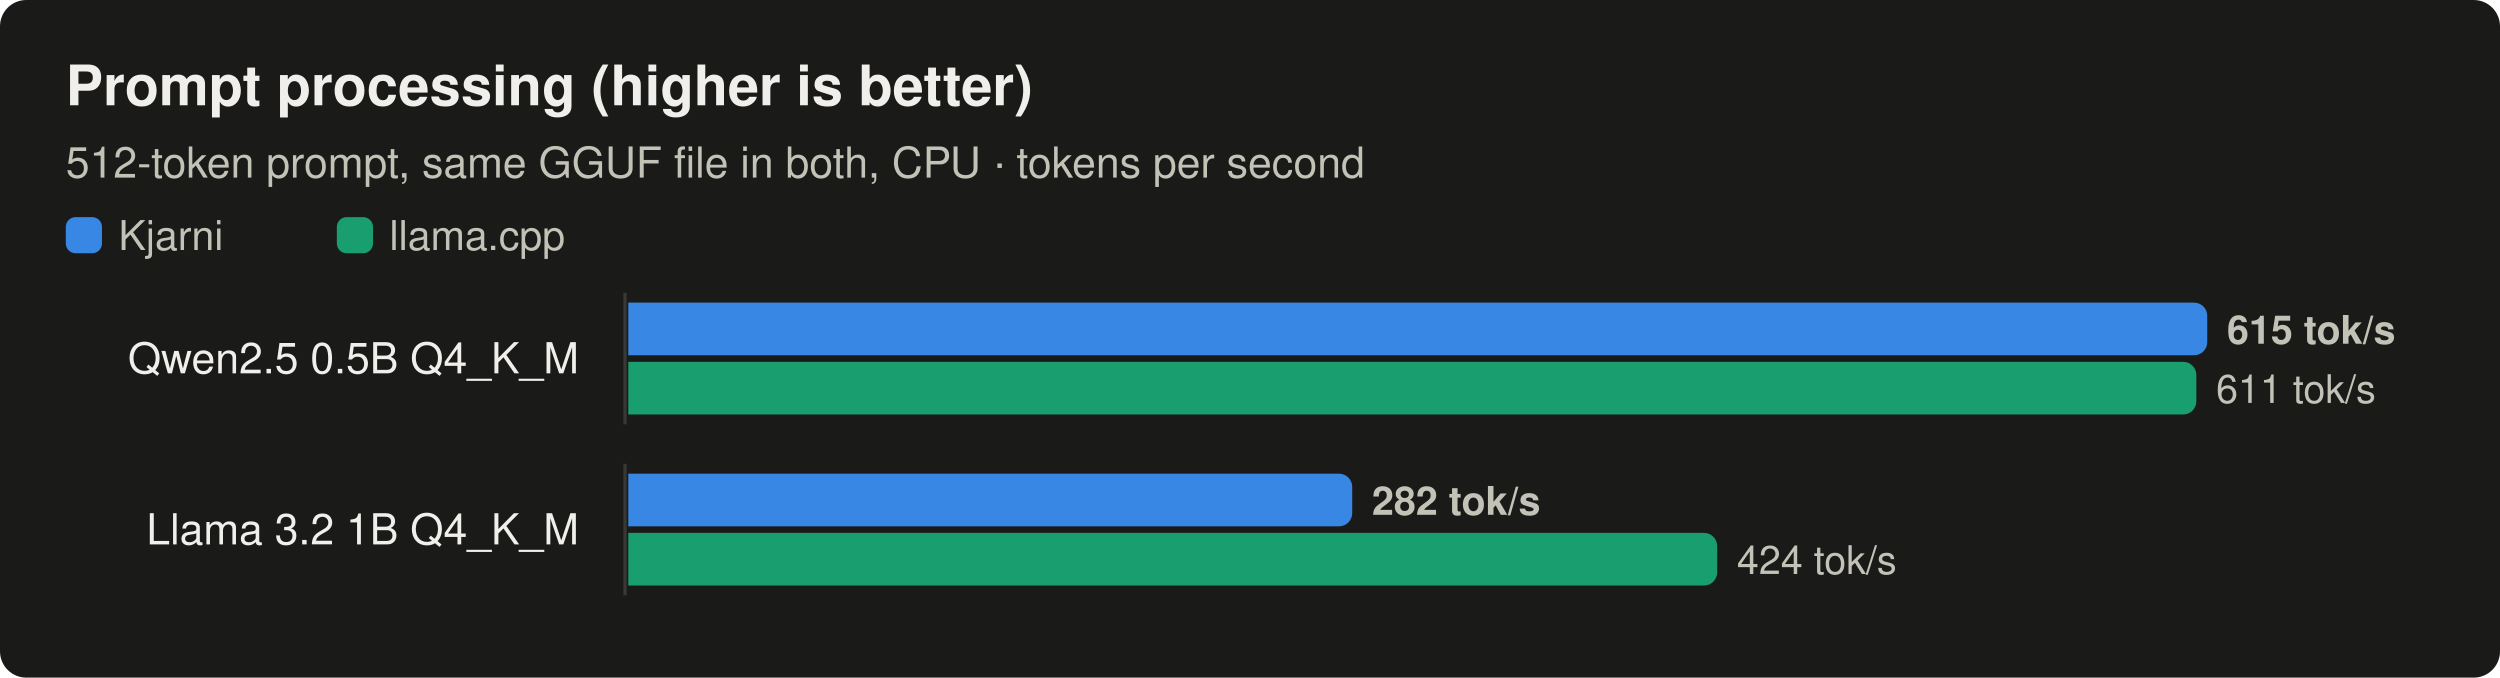
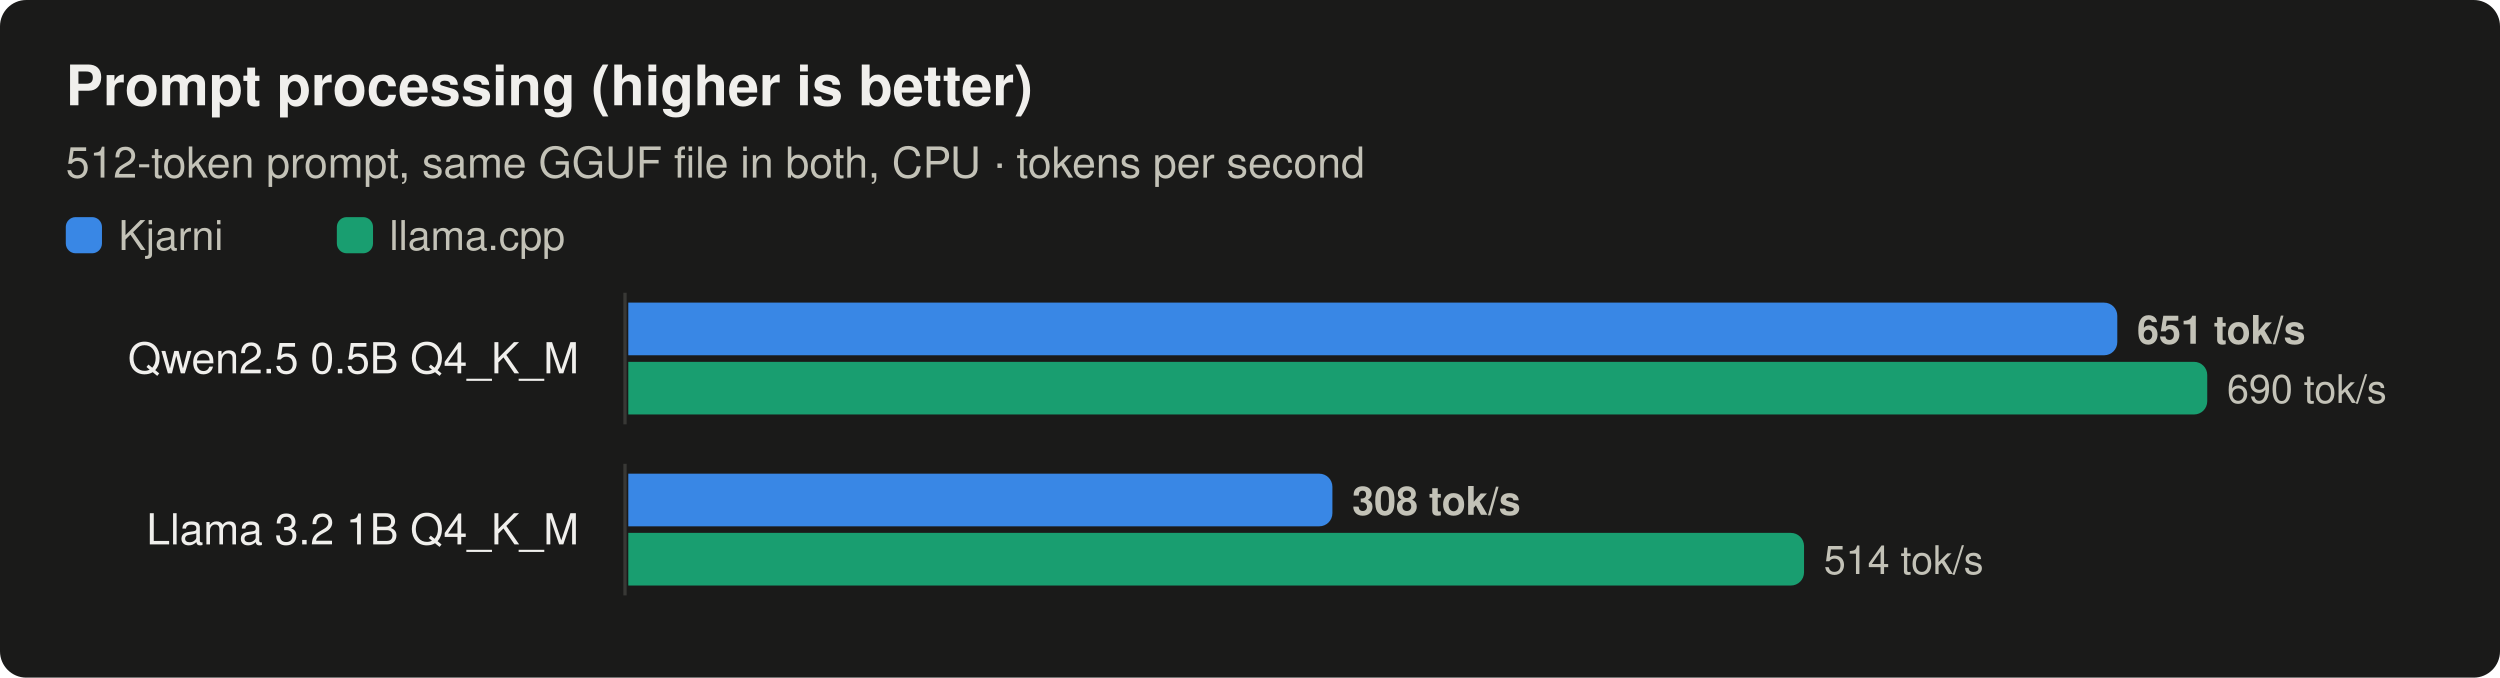
<svg xmlns="http://www.w3.org/2000/svg" width="760" height="206" viewBox="0 0 760 206" font-family="-apple-system, BlinkMacSystemFont, 'Segoe UI', Helvetica, Arial, sans-serif" role="img" aria-label="Prompt processing (higher is better)">
  <rect width="760" height="206" rx="8" fill="#1a1a19" />
  <text x="20" y="32" font-size="17" font-weight="600" fill="#f0efec">Prompt processing (higher is better)</text>
  <text x="20" y="54" font-size="13" fill="#c3c2b7">512-token prompt, same GGUF file in both, CPU · tokens per second</text>
  <rect x="20" y="66" width="11" height="11" rx="3" fill="#3987e5" />
  <text x="36" y="76" font-size="12.5" fill="#c3c2b7">Kjarni</text>
  <rect x="102.4" y="66" width="11" height="11" rx="3" fill="#199e70" />
  <text x="118.4" y="76" font-size="12.5" fill="#c3c2b7">llama.cpp</text>
  <text x="176" y="113.5" text-anchor="end" font-size="13" fill="#f0efec">Qwen2.5 0.5B Q4_K_M</text>
  <line x1="190" y1="89" x2="190" y2="129" stroke="#383835" stroke-width="1" />
-   <path d="M191,92 h476 a4,4 0 0 1 4,4 v8 a4,4 0 0 1 -4,4 h-476 z" fill="#3987e5" />
-   <text x="677.0" y="104.5" font-size="12" fill="#c3c2b7" font-weight="600">615 tok/s</text>
-   <path d="M191,110 h472.685 a4,4 0 0 1 4,4 v8 a4,4 0 0 1 -4,4 h-472.685 z" fill="#199e70" />
-   <text x="673.685" y="122.5" font-size="12" fill="#c3c2b7">611 tok/s</text>
+   <path d="M191,92 h448.657 a4,4 0 0 1 4,4 v8 a4,4 0 0 1 -4,4 h-448.657 z" fill="#3987e5" />
+   <text x="649.657" y="104.5" font-size="12" fill="#c3c2b7" font-weight="600">651 tok/s</text>
+   <path d="M191,110 h476.0 a4,4 0 0 1 4,4 v8 a4,4 0 0 1 -4,4 h-476.0 z" fill="#199e70" />
+   <text x="677.0" y="122.5" font-size="12" fill="#c3c2b7">690 tok/s</text>
  <text x="176" y="165.5" text-anchor="end" font-size="13" fill="#f0efec">Llama 3.2 1B Q4_K_M</text>
  <line x1="190" y1="141" x2="190" y2="181" stroke="#383835" stroke-width="1" />
-   <path d="M191,144 h216.072 a4,4 0 0 1 4,4 v8 a4,4 0 0 1 -4,4 h-216.072 z" fill="#3987e5" />
-   <text x="417.072" y="156.5" font-size="12" fill="#c3c2b7" font-weight="600">282 tok/s</text>
-   <path d="M191,162 h327.025 a4,4 0 0 1 4,4 v8 a4,4 0 0 1 -4,4 h-327.025 z" fill="#199e70" />
-   <text x="528.025" y="174.5" font-size="12" fill="#c3c2b7">424 tok/s</text>
+   <path d="M191,144 h210.052 a4,4 0 0 1 4,4 v8 a4,4 0 0 1 -4,4 h-210.052 z" fill="#3987e5" />
+   <text x="411.052" y="156.5" font-size="12" fill="#c3c2b7" font-weight="600">308 tok/s</text>
+   <path d="M191,162 h353.428 a4,4 0 0 1 4,4 v8 a4,4 0 0 1 -4,4 h-353.428 z" fill="#199e70" />
+   <text x="554.428" y="174.5" font-size="12" fill="#c3c2b7">514 tok/s</text>
</svg>
